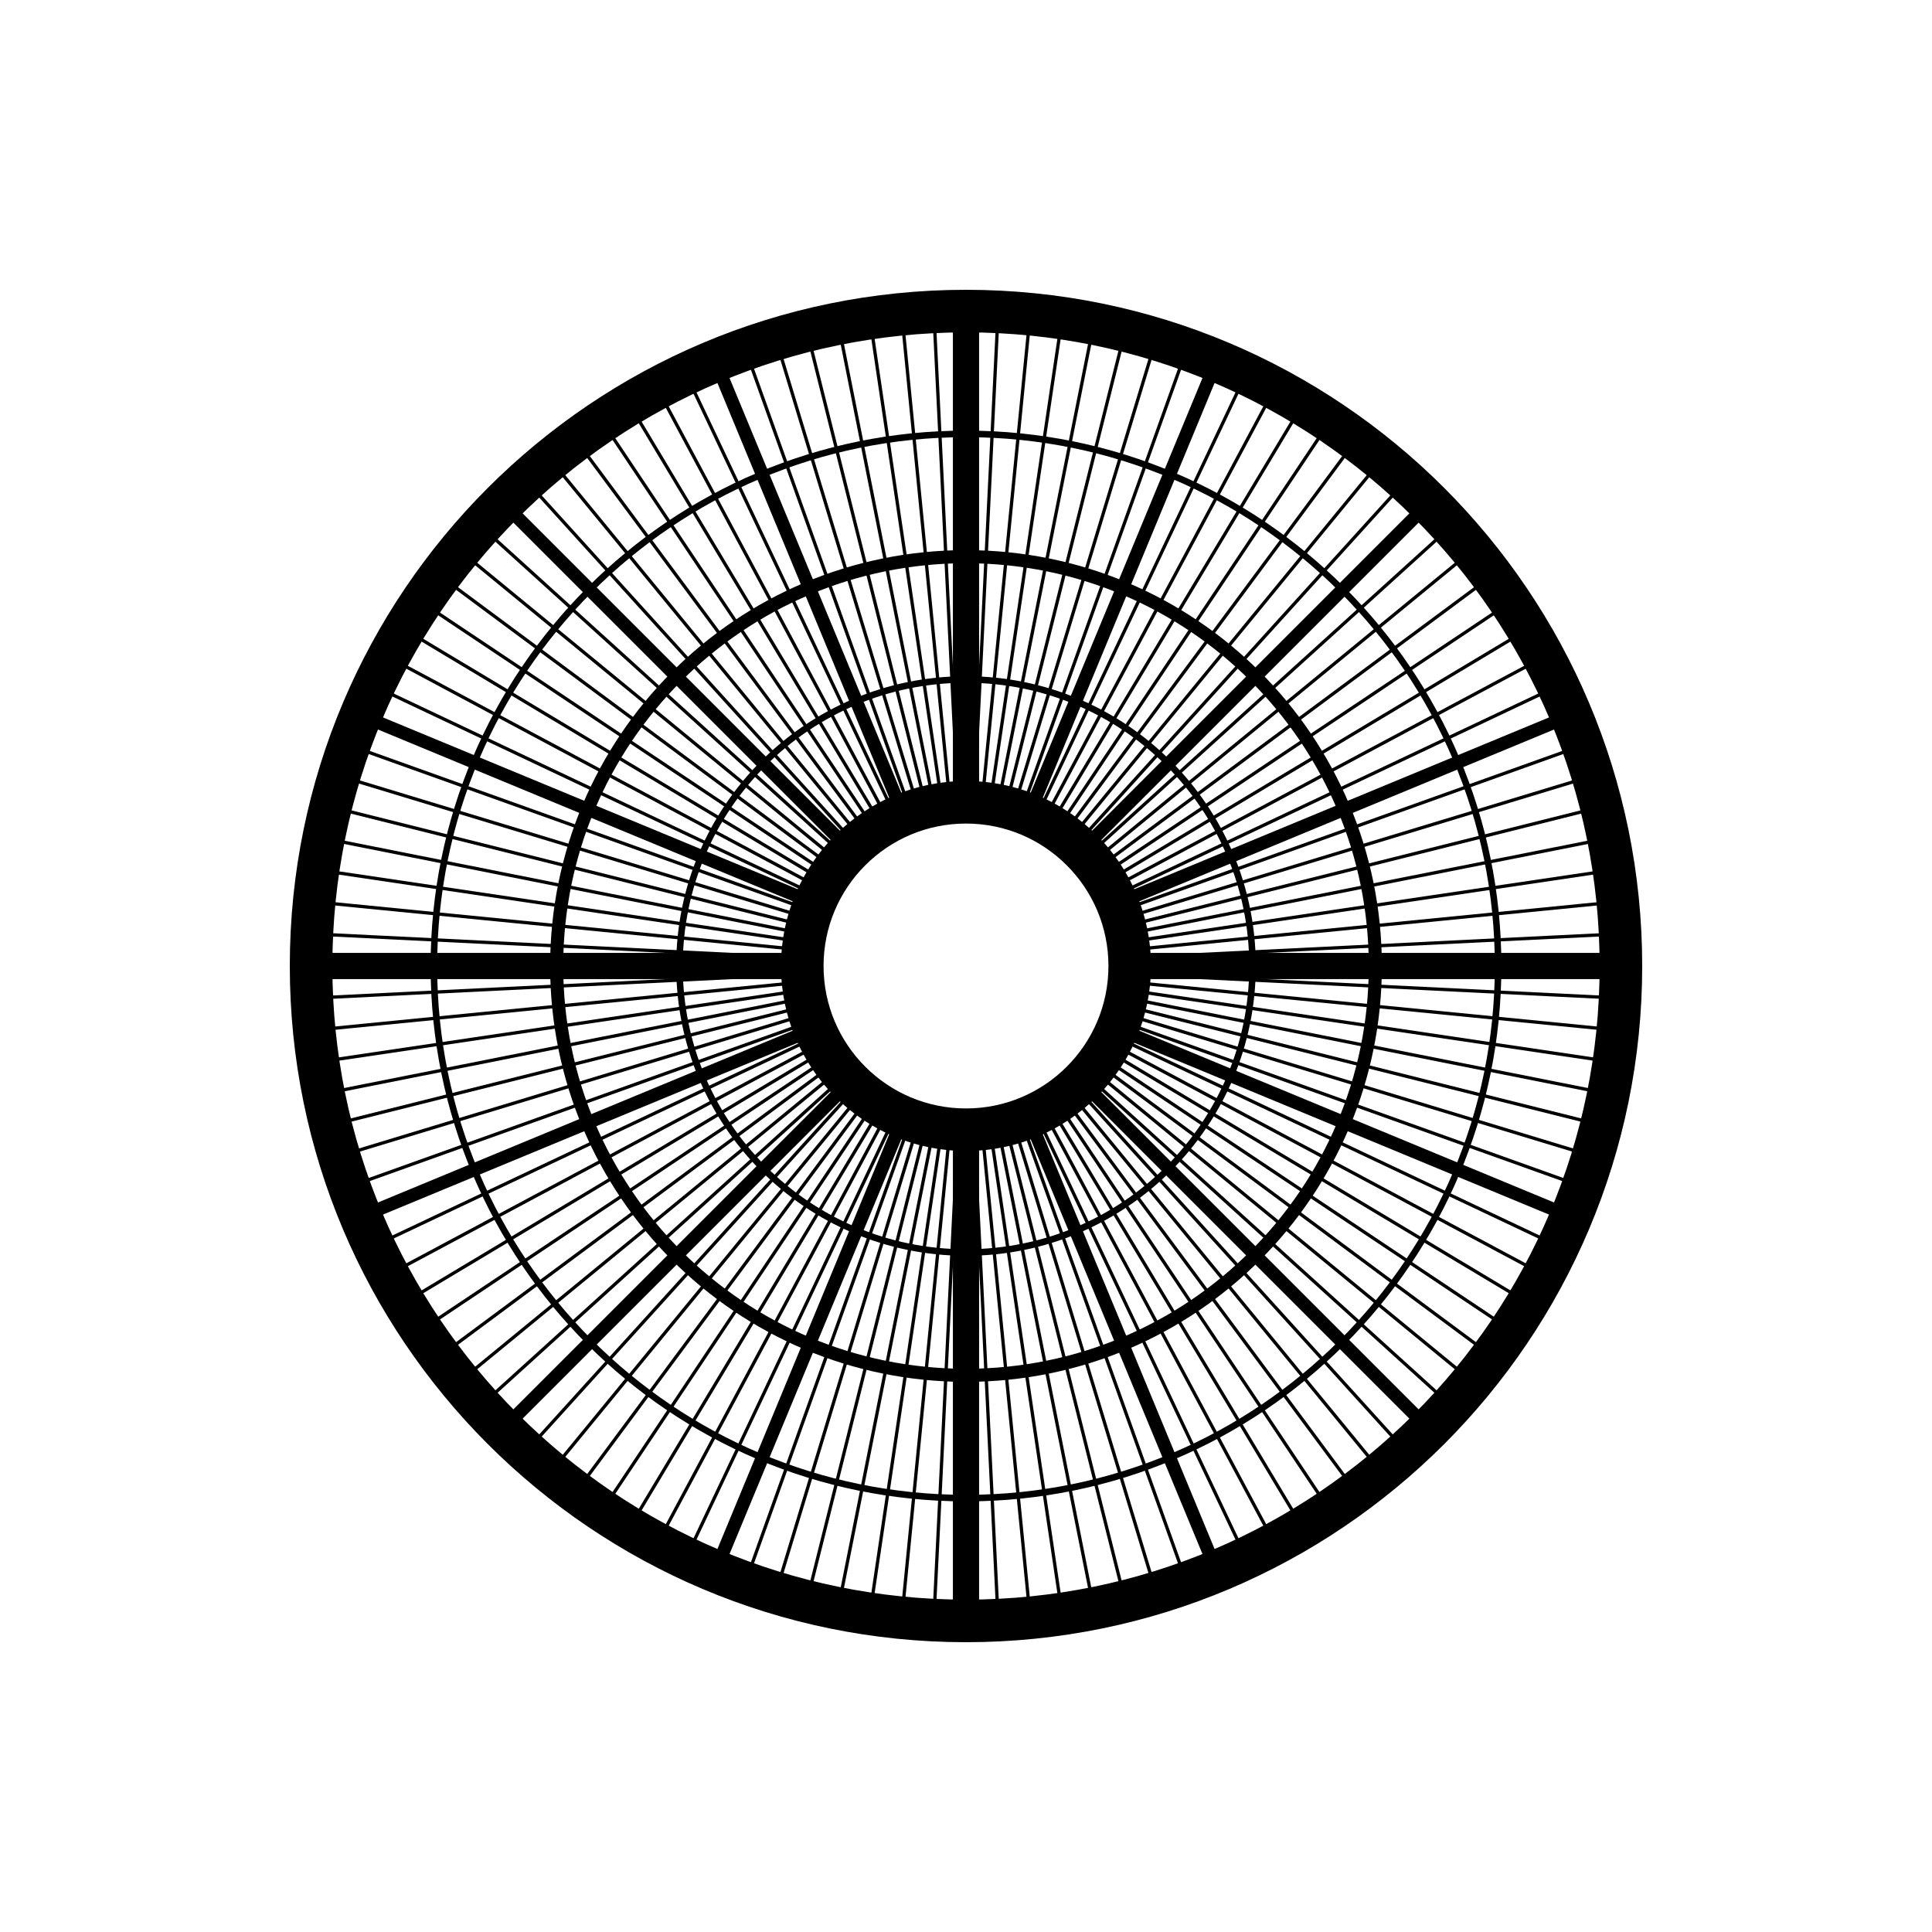
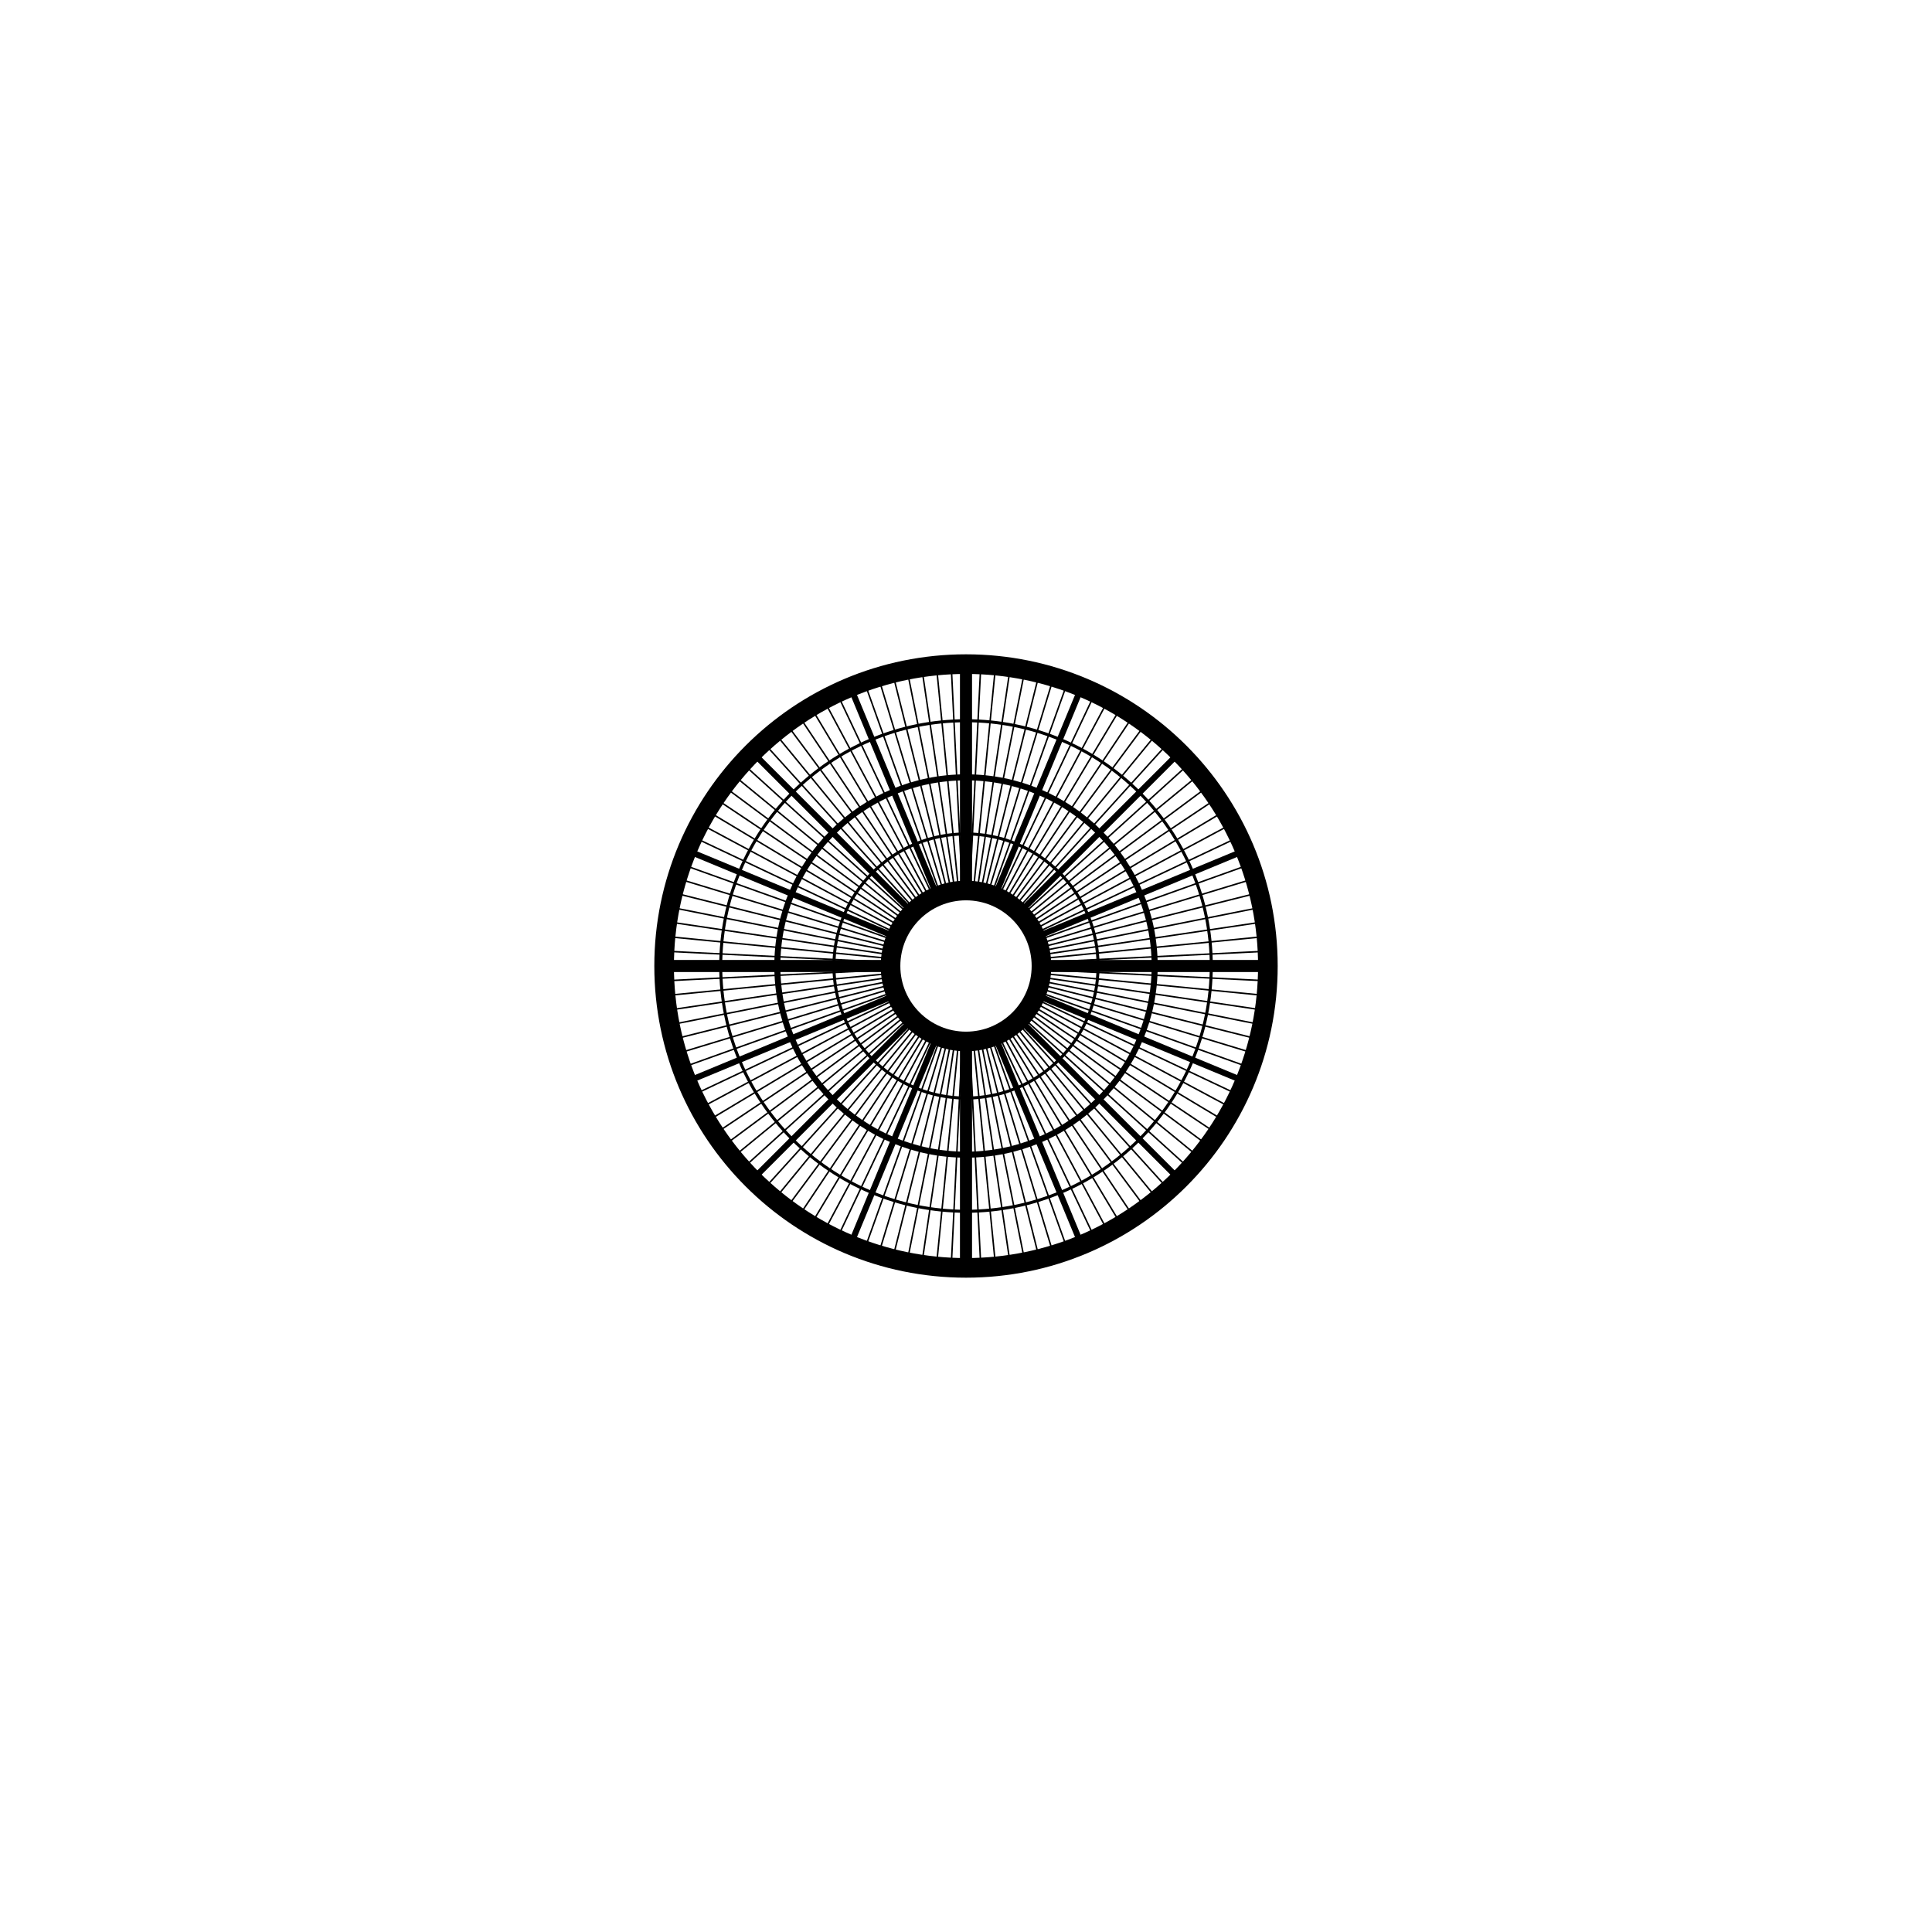
- <svg xmlns="http://www.w3.org/2000/svg" width="590" height="590">
+ <svg svg="http://www.w3.org/2000/svg" xlink="http://www.w3.org/1999/xlink" width="1280" height="1280">
  <defs />
-   <g id="canvas" transform="matrix(1,0,0,-1,0,590) translate(295,295)">
-     <g>
-       <circle r="50" stroke-opacity="1" cy="0.0" stroke="black" cx="0.0" stroke-width="13" fill="none" />
-       <circle r="200" stroke-opacity="1" cy="0.0" stroke="black" cx="0.0" stroke-width="13" fill="none" />
+   <g id="canvas" transform="matrix(1,0,0,-1,0,1280) translate(640,640)">
+     <g id="wheelgroup">
+       <circle r="50" stroke-opacity="1" cy="0" stroke="black" cx="0" stroke-width="13" fill="none" />
+       <circle r="200" stroke-opacity="1" cy="0" stroke="black" cx="0" stroke-width="13" fill="none" />
      <line y1="50" x2="0" style="stroke:black;fill:none; stroke-width:8" x1="0" y2="200" />
      <line y1="0" x2="200" style="stroke:black;fill:none; stroke-width:8" x1="50" y2="0" />
      <line y1="-50" x2="0" style="stroke:black;fill:none; stroke-width:8" x1="0" y2="-200" />
      <line y1="-0" x2="-200" style="stroke:black;fill:none; stroke-width:8" x1="-50" y2="-0" />
      <line y1="46.194" x2="76.537" style="stroke:black;fill:none; stroke-width:4" x1="19.134" y2="184.776" />
      <line y1="35.355" x2="141.421" style="stroke:black;fill:none; stroke-width:4" x1="35.355" y2="141.421" />
      <line y1="19.134" x2="184.776" style="stroke:black;fill:none; stroke-width:4" x1="46.194" y2="76.537" />
      <line y1="-19.134" x2="184.776" style="stroke:black;fill:none; stroke-width:4" x1="46.194" y2="-76.537" />
      <line y1="-35.355" x2="141.421" style="stroke:black;fill:none; stroke-width:4" x1="35.355" y2="-141.421" />
      <line y1="-46.194" x2="76.537" style="stroke:black;fill:none; stroke-width:4" x1="19.134" y2="-184.776" />
      <line y1="-46.194" x2="-76.537" style="stroke:black;fill:none; stroke-width:4" x1="-19.134" y2="-184.776" />
      <line y1="-35.355" x2="-141.421" style="stroke:black;fill:none; stroke-width:4" x1="-35.355" y2="-141.421" />
      <line y1="-19.134" x2="-184.776" style="stroke:black;fill:none; stroke-width:4" x1="-46.194" y2="-76.537" />
      <line y1="19.134" x2="-184.776" style="stroke:black;fill:none; stroke-width:4" x1="-46.194" y2="76.537" />
      <line y1="35.355" x2="-141.421" style="stroke:black;fill:none; stroke-width:4" x1="-35.355" y2="141.421" />
      <line y1="46.194" x2="-76.537" style="stroke:black;fill:none; stroke-width:4" x1="-19.134" y2="184.776" />
      <line y1="49.94" x2="9.814" style="stroke:black;fill:none; stroke-width:1" x1="2.453" y2="199.759" />
      <line y1="49.759" x2="19.603" style="stroke:black;fill:none; stroke-width:1" x1="4.901" y2="199.037" />
      <line y1="49.459" x2="29.346" style="stroke:black;fill:none; stroke-width:1" x1="7.337" y2="197.835" />
      <line y1="49.039" x2="39.018" style="stroke:black;fill:none; stroke-width:1" x1="9.755" y2="196.157" />
      <line y1="48.502" x2="48.596" style="stroke:black;fill:none; stroke-width:1" x1="12.149" y2="194.006" />
      <line y1="47.847" x2="58.057" style="stroke:black;fill:none; stroke-width:1" x1="14.514" y2="191.388" />
      <line y1="47.077" x2="67.378" style="stroke:black;fill:none; stroke-width:1" x1="16.844" y2="188.309" />
      <line y1="45.199" x2="85.511" style="stroke:black;fill:none; stroke-width:1" x1="21.378" y2="180.798" />
      <line y1="44.096" x2="94.279" style="stroke:black;fill:none; stroke-width:1" x1="23.57" y2="176.384" />
      <line y1="42.886" x2="102.821" style="stroke:black;fill:none; stroke-width:1" x1="25.705" y2="171.546" />
      <line y1="41.573" x2="111.114" style="stroke:black;fill:none; stroke-width:1" x1="27.779" y2="166.294" />
      <line y1="40.16" x2="119.14" style="stroke:black;fill:none; stroke-width:1" x1="29.785" y2="160.642" />
      <line y1="38.651" x2="126.879" style="stroke:black;fill:none; stroke-width:1" x1="31.72" y2="154.602" />
      <line y1="37.048" x2="134.312" style="stroke:black;fill:none; stroke-width:1" x1="33.578" y2="148.19" />
      <line y1="33.578" x2="148.19" style="stroke:black;fill:none; stroke-width:1" x1="37.048" y2="134.312" />
      <line y1="31.72" x2="154.602" style="stroke:black;fill:none; stroke-width:1" x1="38.651" y2="126.879" />
      <line y1="29.785" x2="160.642" style="stroke:black;fill:none; stroke-width:1" x1="40.16" y2="119.14" />
      <line y1="27.779" x2="166.294" style="stroke:black;fill:none; stroke-width:1" x1="41.573" y2="111.114" />
      <line y1="25.705" x2="171.546" style="stroke:black;fill:none; stroke-width:1" x1="42.886" y2="102.821" />
      <line y1="23.57" x2="176.384" style="stroke:black;fill:none; stroke-width:1" x1="44.096" y2="94.279" />
      <line y1="21.378" x2="180.798" style="stroke:black;fill:none; stroke-width:1" x1="45.199" y2="85.511" />
      <line y1="16.844" x2="188.309" style="stroke:black;fill:none; stroke-width:1" x1="47.077" y2="67.378" />
      <line y1="14.514" x2="191.388" style="stroke:black;fill:none; stroke-width:1" x1="47.847" y2="58.057" />
      <line y1="12.149" x2="194.006" style="stroke:black;fill:none; stroke-width:1" x1="48.502" y2="48.596" />
      <line y1="9.755" x2="196.157" style="stroke:black;fill:none; stroke-width:1" x1="49.039" y2="39.018" />
      <line y1="7.337" x2="197.835" style="stroke:black;fill:none; stroke-width:1" x1="49.459" y2="29.346" />
      <line y1="4.901" x2="199.037" style="stroke:black;fill:none; stroke-width:1" x1="49.759" y2="19.603" />
      <line y1="2.453" x2="199.759" style="stroke:black;fill:none; stroke-width:1" x1="49.94" y2="9.814" />
      <line y1="-2.453" x2="199.759" style="stroke:black;fill:none; stroke-width:1" x1="49.94" y2="-9.814" />
      <line y1="-4.901" x2="199.037" style="stroke:black;fill:none; stroke-width:1" x1="49.759" y2="-19.603" />
      <line y1="-7.337" x2="197.835" style="stroke:black;fill:none; stroke-width:1" x1="49.459" y2="-29.346" />
      <line y1="-9.755" x2="196.157" style="stroke:black;fill:none; stroke-width:1" x1="49.039" y2="-39.018" />
      <line y1="-12.149" x2="194.006" style="stroke:black;fill:none; stroke-width:1" x1="48.502" y2="-48.596" />
      <line y1="-14.514" x2="191.388" style="stroke:black;fill:none; stroke-width:1" x1="47.847" y2="-58.057" />
      <line y1="-16.844" x2="188.309" style="stroke:black;fill:none; stroke-width:1" x1="47.077" y2="-67.378" />
      <line y1="-21.378" x2="180.798" style="stroke:black;fill:none; stroke-width:1" x1="45.199" y2="-85.511" />
      <line y1="-23.57" x2="176.384" style="stroke:black;fill:none; stroke-width:1" x1="44.096" y2="-94.279" />
      <line y1="-25.705" x2="171.546" style="stroke:black;fill:none; stroke-width:1" x1="42.886" y2="-102.821" />
      <line y1="-27.779" x2="166.294" style="stroke:black;fill:none; stroke-width:1" x1="41.573" y2="-111.114" />
      <line y1="-29.785" x2="160.642" style="stroke:black;fill:none; stroke-width:1" x1="40.16" y2="-119.14" />
      <line y1="-31.72" x2="154.602" style="stroke:black;fill:none; stroke-width:1" x1="38.651" y2="-126.879" />
      <line y1="-33.578" x2="148.19" style="stroke:black;fill:none; stroke-width:1" x1="37.048" y2="-134.312" />
      <line y1="-37.048" x2="134.312" style="stroke:black;fill:none; stroke-width:1" x1="33.578" y2="-148.19" />
      <line y1="-38.651" x2="126.879" style="stroke:black;fill:none; stroke-width:1" x1="31.72" y2="-154.602" />
      <line y1="-40.16" x2="119.14" style="stroke:black;fill:none; stroke-width:1" x1="29.785" y2="-160.642" />
      <line y1="-41.573" x2="111.114" style="stroke:black;fill:none; stroke-width:1" x1="27.779" y2="-166.294" />
      <line y1="-42.886" x2="102.821" style="stroke:black;fill:none; stroke-width:1" x1="25.705" y2="-171.546" />
      <line y1="-44.096" x2="94.279" style="stroke:black;fill:none; stroke-width:1" x1="23.57" y2="-176.384" />
      <line y1="-45.199" x2="85.511" style="stroke:black;fill:none; stroke-width:1" x1="21.378" y2="-180.798" />
      <line y1="-47.077" x2="67.378" style="stroke:black;fill:none; stroke-width:1" x1="16.844" y2="-188.309" />
      <line y1="-47.847" x2="58.057" style="stroke:black;fill:none; stroke-width:1" x1="14.514" y2="-191.388" />
      <line y1="-48.502" x2="48.596" style="stroke:black;fill:none; stroke-width:1" x1="12.149" y2="-194.006" />
      <line y1="-49.039" x2="39.018" style="stroke:black;fill:none; stroke-width:1" x1="9.755" y2="-196.157" />
      <line y1="-49.459" x2="29.346" style="stroke:black;fill:none; stroke-width:1" x1="7.337" y2="-197.835" />
      <line y1="-49.759" x2="19.603" style="stroke:black;fill:none; stroke-width:1" x1="4.901" y2="-199.037" />
      <line y1="-49.94" x2="9.814" style="stroke:black;fill:none; stroke-width:1" x1="2.453" y2="-199.759" />
      <line y1="-49.94" x2="-9.814" style="stroke:black;fill:none; stroke-width:1" x1="-2.453" y2="-199.759" />
      <line y1="-49.759" x2="-19.603" style="stroke:black;fill:none; stroke-width:1" x1="-4.901" y2="-199.037" />
      <line y1="-49.459" x2="-29.346" style="stroke:black;fill:none; stroke-width:1" x1="-7.337" y2="-197.835" />
      <line y1="-49.039" x2="-39.018" style="stroke:black;fill:none; stroke-width:1" x1="-9.755" y2="-196.157" />
      <line y1="-48.502" x2="-48.596" style="stroke:black;fill:none; stroke-width:1" x1="-12.149" y2="-194.006" />
      <line y1="-47.847" x2="-58.057" style="stroke:black;fill:none; stroke-width:1" x1="-14.514" y2="-191.388" />
      <line y1="-47.077" x2="-67.378" style="stroke:black;fill:none; stroke-width:1" x1="-16.844" y2="-188.309" />
      <line y1="-45.199" x2="-85.511" style="stroke:black;fill:none; stroke-width:1" x1="-21.378" y2="-180.798" />
      <line y1="-44.096" x2="-94.279" style="stroke:black;fill:none; stroke-width:1" x1="-23.57" y2="-176.384" />
      <line y1="-42.886" x2="-102.821" style="stroke:black;fill:none; stroke-width:1" x1="-25.705" y2="-171.546" />
      <line y1="-41.573" x2="-111.114" style="stroke:black;fill:none; stroke-width:1" x1="-27.779" y2="-166.294" />
      <line y1="-40.16" x2="-119.14" style="stroke:black;fill:none; stroke-width:1" x1="-29.785" y2="-160.642" />
      <line y1="-38.651" x2="-126.879" style="stroke:black;fill:none; stroke-width:1" x1="-31.72" y2="-154.602" />
      <line y1="-37.048" x2="-134.312" style="stroke:black;fill:none; stroke-width:1" x1="-33.578" y2="-148.19" />
      <line y1="-33.578" x2="-148.19" style="stroke:black;fill:none; stroke-width:1" x1="-37.048" y2="-134.312" />
      <line y1="-31.72" x2="-154.602" style="stroke:black;fill:none; stroke-width:1" x1="-38.651" y2="-126.879" />
      <line y1="-29.785" x2="-160.642" style="stroke:black;fill:none; stroke-width:1" x1="-40.16" y2="-119.14" />
      <line y1="-27.779" x2="-166.294" style="stroke:black;fill:none; stroke-width:1" x1="-41.573" y2="-111.114" />
      <line y1="-25.705" x2="-171.546" style="stroke:black;fill:none; stroke-width:1" x1="-42.886" y2="-102.821" />
      <line y1="-23.57" x2="-176.384" style="stroke:black;fill:none; stroke-width:1" x1="-44.096" y2="-94.279" />
      <line y1="-21.378" x2="-180.798" style="stroke:black;fill:none; stroke-width:1" x1="-45.199" y2="-85.511" />
      <line y1="-16.844" x2="-188.309" style="stroke:black;fill:none; stroke-width:1" x1="-47.077" y2="-67.378" />
      <line y1="-14.514" x2="-191.388" style="stroke:black;fill:none; stroke-width:1" x1="-47.847" y2="-58.057" />
      <line y1="-12.149" x2="-194.006" style="stroke:black;fill:none; stroke-width:1" x1="-48.502" y2="-48.596" />
      <line y1="-9.755" x2="-196.157" style="stroke:black;fill:none; stroke-width:1" x1="-49.039" y2="-39.018" />
      <line y1="-7.337" x2="-197.835" style="stroke:black;fill:none; stroke-width:1" x1="-49.459" y2="-29.346" />
      <line y1="-4.901" x2="-199.037" style="stroke:black;fill:none; stroke-width:1" x1="-49.759" y2="-19.603" />
      <line y1="-2.453" x2="-199.759" style="stroke:black;fill:none; stroke-width:1" x1="-49.94" y2="-9.814" />
      <line y1="2.453" x2="-199.759" style="stroke:black;fill:none; stroke-width:1" x1="-49.94" y2="9.814" />
      <line y1="4.901" x2="-199.037" style="stroke:black;fill:none; stroke-width:1" x1="-49.759" y2="19.603" />
      <line y1="7.337" x2="-197.835" style="stroke:black;fill:none; stroke-width:1" x1="-49.459" y2="29.346" />
      <line y1="9.755" x2="-196.157" style="stroke:black;fill:none; stroke-width:1" x1="-49.039" y2="39.018" />
      <line y1="12.149" x2="-194.006" style="stroke:black;fill:none; stroke-width:1" x1="-48.502" y2="48.596" />
      <line y1="14.514" x2="-191.388" style="stroke:black;fill:none; stroke-width:1" x1="-47.847" y2="58.057" />
      <line y1="16.844" x2="-188.309" style="stroke:black;fill:none; stroke-width:1" x1="-47.077" y2="67.378" />
      <line y1="21.378" x2="-180.798" style="stroke:black;fill:none; stroke-width:1" x1="-45.199" y2="85.511" />
      <line y1="23.57" x2="-176.384" style="stroke:black;fill:none; stroke-width:1" x1="-44.096" y2="94.279" />
      <line y1="25.705" x2="-171.546" style="stroke:black;fill:none; stroke-width:1" x1="-42.886" y2="102.821" />
      <line y1="27.779" x2="-166.294" style="stroke:black;fill:none; stroke-width:1" x1="-41.573" y2="111.114" />
      <line y1="29.785" x2="-160.642" style="stroke:black;fill:none; stroke-width:1" x1="-40.16" y2="119.14" />
      <line y1="31.72" x2="-154.602" style="stroke:black;fill:none; stroke-width:1" x1="-38.651" y2="126.879" />
      <line y1="33.578" x2="-148.19" style="stroke:black;fill:none; stroke-width:1" x1="-37.048" y2="134.312" />
      <line y1="37.048" x2="-134.312" style="stroke:black;fill:none; stroke-width:1" x1="-33.578" y2="148.19" />
      <line y1="38.651" x2="-126.879" style="stroke:black;fill:none; stroke-width:1" x1="-31.72" y2="154.602" />
      <line y1="40.16" x2="-119.14" style="stroke:black;fill:none; stroke-width:1" x1="-29.785" y2="160.642" />
      <line y1="41.573" x2="-111.114" style="stroke:black;fill:none; stroke-width:1" x1="-27.779" y2="166.294" />
      <line y1="42.886" x2="-102.821" style="stroke:black;fill:none; stroke-width:1" x1="-25.705" y2="171.546" />
      <line y1="44.096" x2="-94.279" style="stroke:black;fill:none; stroke-width:1" x1="-23.57" y2="176.384" />
      <line y1="45.199" x2="-85.511" style="stroke:black;fill:none; stroke-width:1" x1="-21.378" y2="180.798" />
      <line y1="47.077" x2="-67.378" style="stroke:black;fill:none; stroke-width:1" x1="-16.844" y2="188.309" />
      <line y1="47.847" x2="-58.057" style="stroke:black;fill:none; stroke-width:1" x1="-14.514" y2="191.388" />
      <line y1="48.502" x2="-48.596" style="stroke:black;fill:none; stroke-width:1" x1="-12.149" y2="194.006" />
      <line y1="49.039" x2="-39.018" style="stroke:black;fill:none; stroke-width:1" x1="-9.755" y2="196.157" />
      <line y1="49.459" x2="-29.346" style="stroke:black;fill:none; stroke-width:1" x1="-7.337" y2="197.835" />
      <line y1="49.759" x2="-19.603" style="stroke:black;fill:none; stroke-width:1" x1="-4.901" y2="199.037" />
      <line y1="49.94" x2="-9.814" style="stroke:black;fill:none; stroke-width:1" x1="-2.453" y2="199.759" />
-       <circle style="fill:none;stroke:black;stroke-width:4" cx="0.0" r="50.0" cy="0.0" />
-       <circle style="fill:none;stroke:black;stroke-width:4" cx="0.0" r="125.0" cy="0.0" />
-       <circle style="fill:none;stroke:black;stroke-width:2" cx="0.0" r="87.5" cy="0.0" />
-       <circle style="fill:none;stroke:black;stroke-width:2" cx="0.0" r="162.5" cy="0.0" />
+       <circle style="fill:none;stroke:black;stroke-width:4" cx="0" r="50" cy="0" />
+       <circle style="fill:none;stroke:black;stroke-width:4" cx="0" r="125" cy="0" />
+       <circle style="fill:none;stroke:black;stroke-width:2" cx="0" r="87.5" cy="0" />
+       <circle style="fill:none;stroke:black;stroke-width:2" cx="0" r="162.5" cy="0" />
    </g>
  </g>
</svg>
